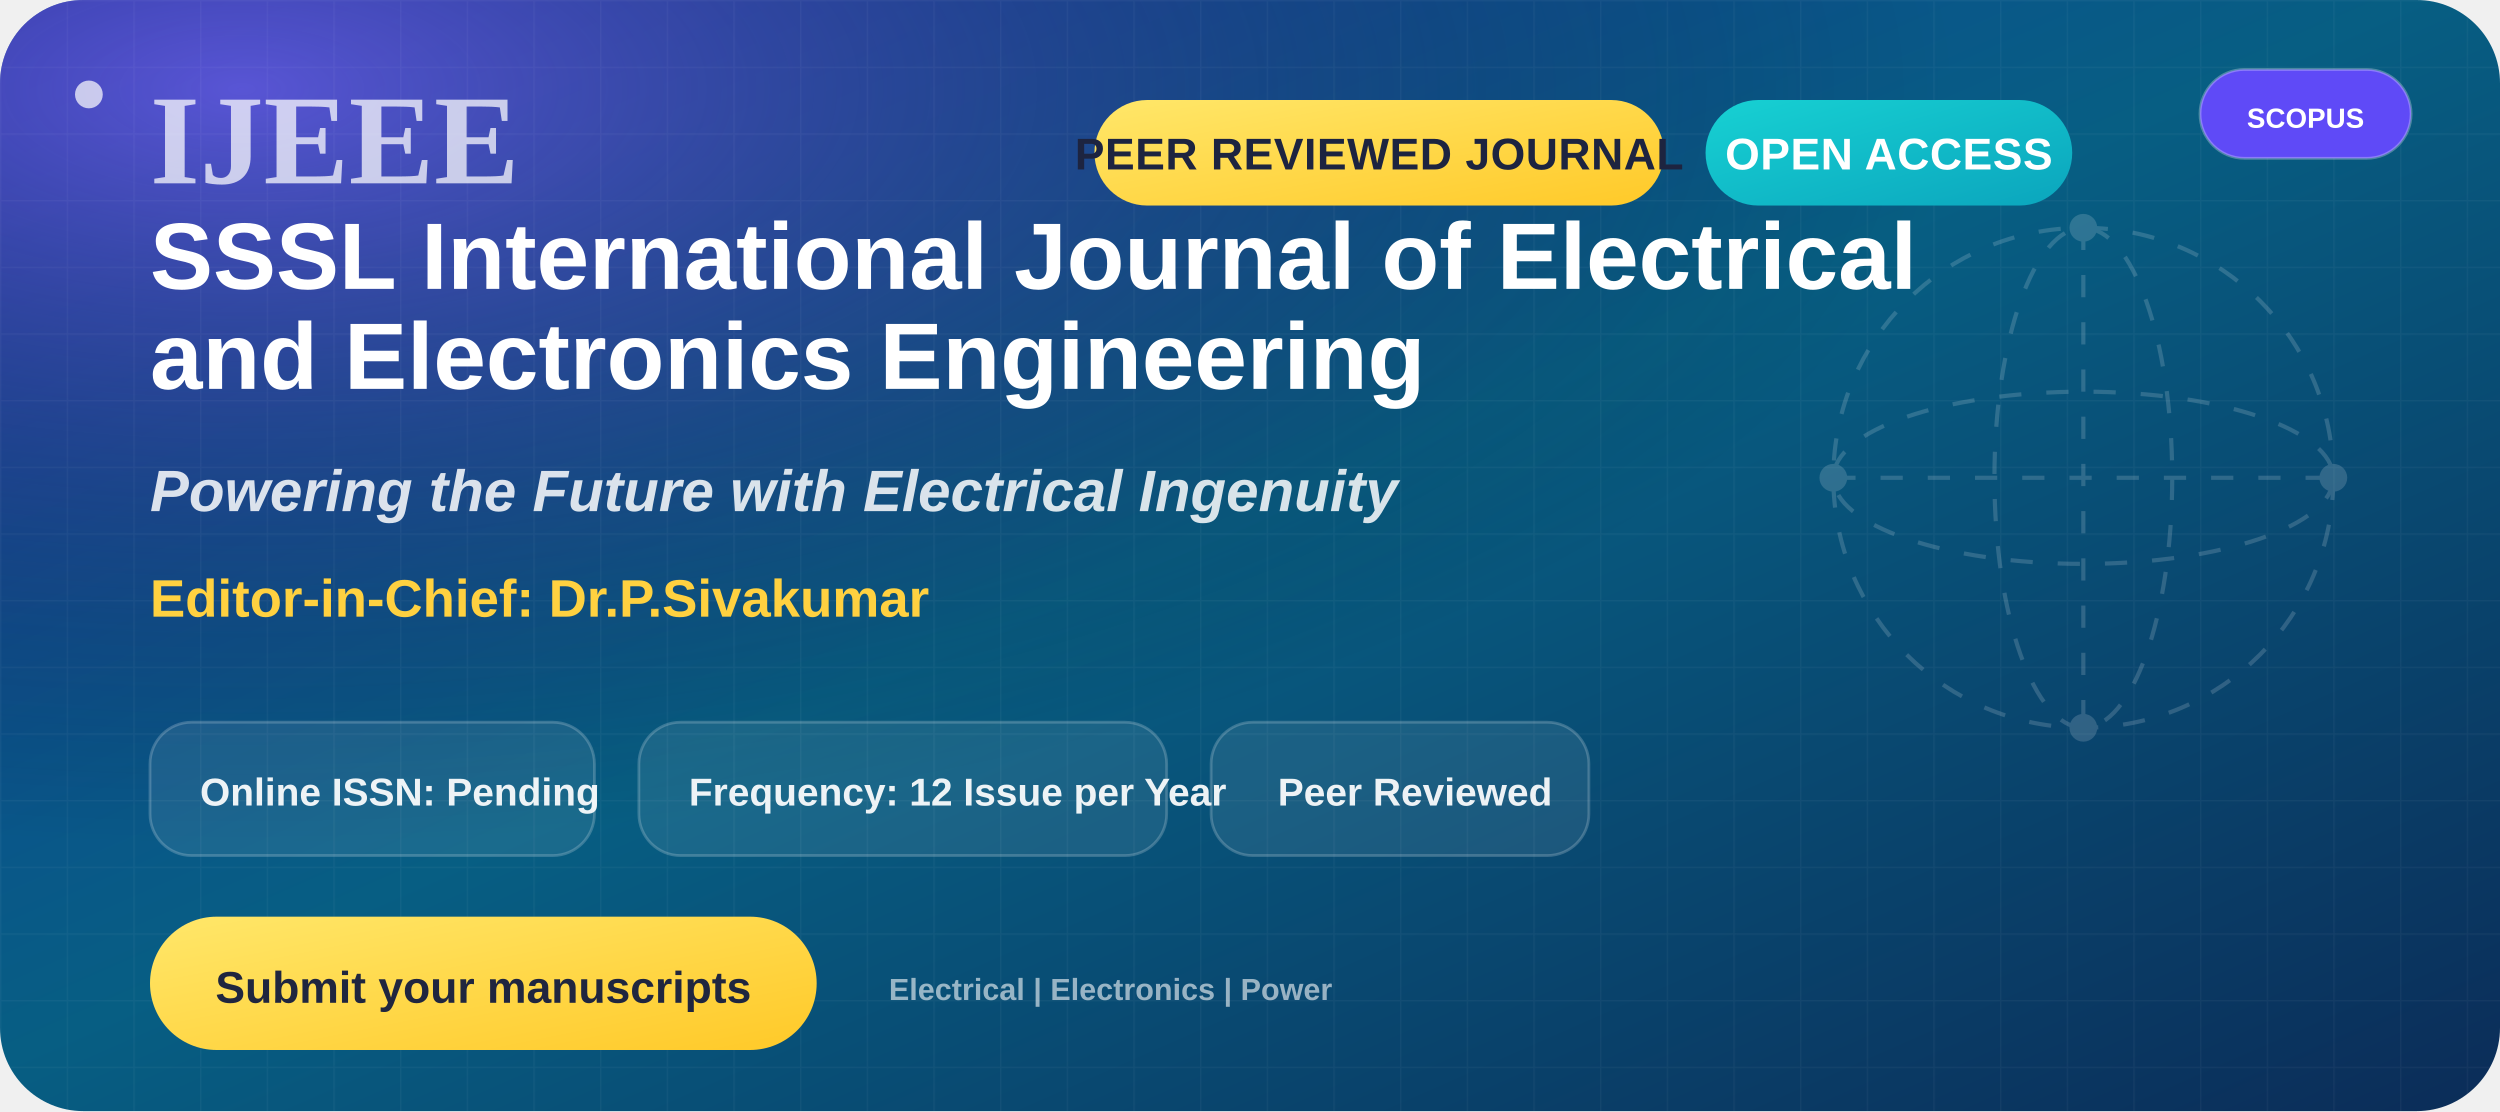
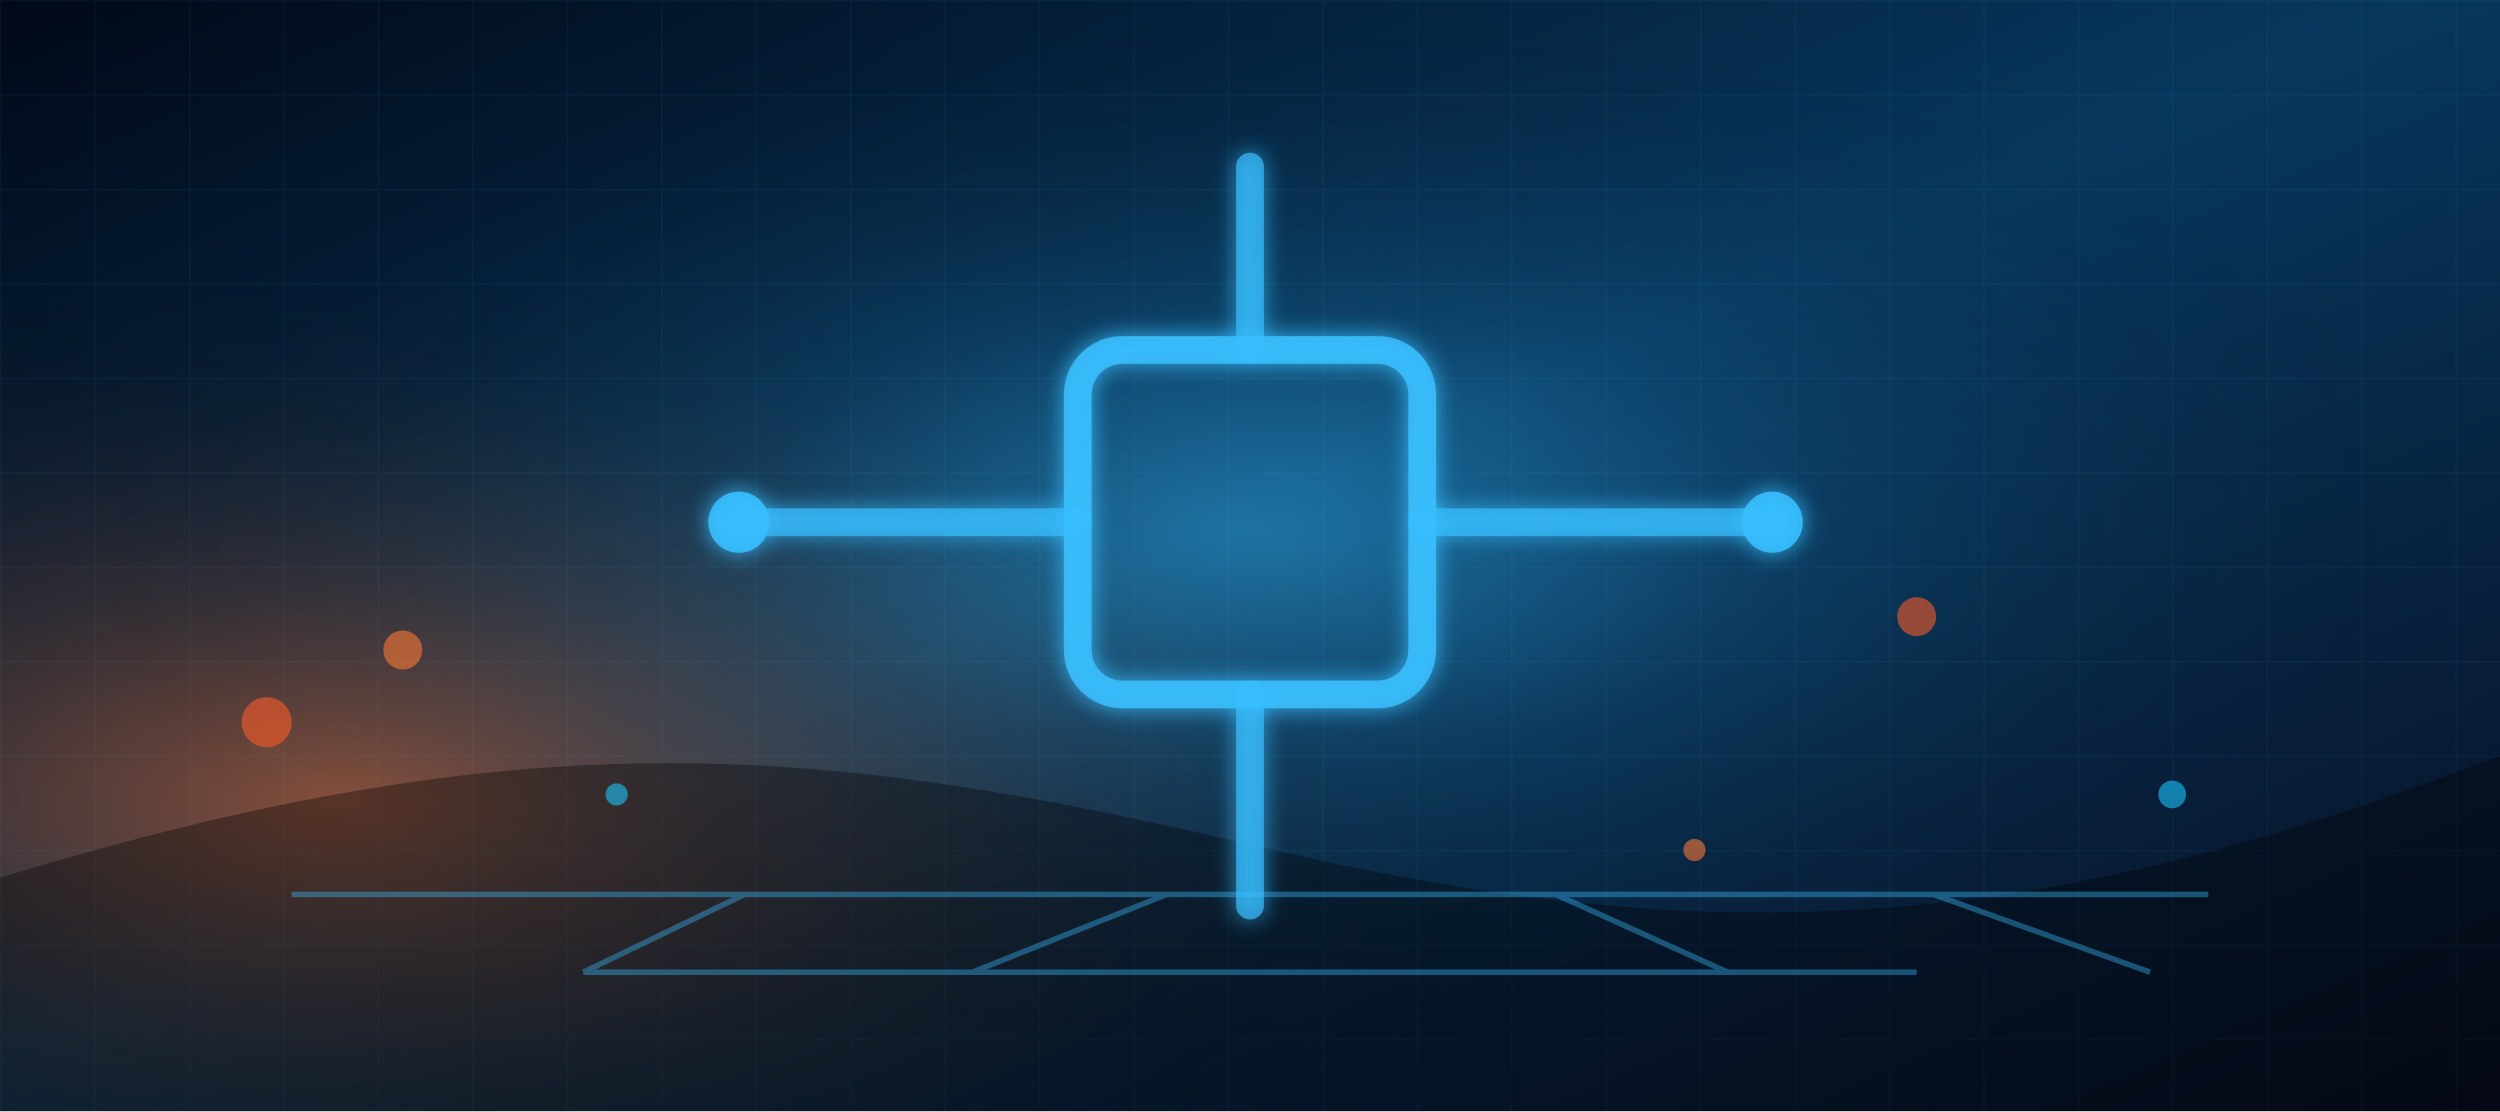
- <svg xmlns="http://www.w3.org/2000/svg" viewBox="0 0 900 400" role="img" aria-labelledby="title-IJEEE desc-IJEEE">
+ <svg xmlns="http://www.w3.org/2000/svg" viewBox="0 0 900 400" role="img" aria-labelledby="title-ijeee_cover.svg desc-ijeee_cover.svg">
  <defs>
    <linearGradient id="bg3" x1="0%" y1="0%" x2="100%" y2="100%">
-       <stop offset="0%" stop-color="#123ba0" />
-       <stop offset="48%" stop-color="#075e83" />
-       <stop offset="100%" stop-color="#0b2c58" />
+       <stop offset="0%" stop-color="#020817" />
+       <stop offset="48%" stop-color="#07375d" />
+       <stop offset="100%" stop-color="#080d20" />
    </linearGradient>
-     <radialGradient id="glow3" cx="10%" cy="8%" r="68%">
-       <stop offset="0%" stop-color="#8d63ff" stop-opacity="0.58" />
+     <radialGradient id="core3" cx="50%" cy="48%" r="48%">
+       <stop offset="0%" stop-color="#39bfff" stop-opacity="0.45" />
+       <stop offset="42%" stop-color="#39bfff" stop-opacity="0.12" />
      <stop offset="100%" stop-color="#000000" stop-opacity="0" />
    </radialGradient>
-     <linearGradient id="gold3" x1="0%" y1="0%" x2="100%" y2="100%">
-       <stop offset="0%" stop-color="#ffe76a" />
-       <stop offset="100%" stop-color="#ffc928" />
-     </linearGradient>
-     <linearGradient id="cyan3" x1="0%" y1="0%" x2="100%" y2="100%">
-       <stop offset="0%" stop-color="#17d1d3" />
-       <stop offset="100%" stop-color="#0ba5bd" />
-     </linearGradient>
-     <pattern id="grid3" width="24" height="24" patternUnits="userSpaceOnUse">
-       <path d="M24 0H0V24" fill="none" stroke="#ffffff" stroke-opacity="0.04" stroke-width="1" />
+     <radialGradient id="warm3" cx="14%" cy="72%" r="48%">
+       <stop offset="0%" stop-color="#ff6b24" stop-opacity="0.7" />
+       <stop offset="100%" stop-color="#000000" stop-opacity="0" />
+     </radialGradient>
+     <pattern id="mesh3" width="34" height="34" patternUnits="userSpaceOnUse">
+       <path d="M34 0H0V34" fill="none" stroke="#43d4ff" stroke-opacity="0.05" stroke-width="1" />
    </pattern>
-     <style>.pill{font-family:'Outfit','Segoe UI',Arial,sans-serif;font-weight:900;font-size:16px;letter-spacing:.2px}.code{font-family:Georgia,'Times New Roman',serif;font-weight:900;font-size:46px;fill:rgba(255,255,255,.72)}.title{font-family:'Outfit','Segoe UI',Arial,sans-serif;font-weight:900;font-size:34px;fill:#fff;letter-spacing:0}.tagline{font-family:'Outfit','Segoe UI',Arial,sans-serif;font-style:italic;font-weight:800;font-size:21px;fill:rgba(255,255,255,.84)}.editor{font-family:'Outfit','Segoe UI',Arial,sans-serif;font-weight:900;font-size:19px;fill:#ffd140}.chip{font-family:'Outfit','Segoe UI',Arial,sans-serif;font-size:14px;font-weight:800;fill:rgba(255,255,255,.92)}.small{font-family:'Poppins','Segoe UI',Arial,sans-serif;font-size:11px;font-weight:800;fill:rgba(255,255,255,.58)}</style>
+     <filter id="softGlow3" x="-30%" y="-30%" width="160%" height="160%">
+       <feGaussianBlur stdDeviation="4" result="blur" />
+       <feMerge>
+         <feMergeNode in="blur" />
+         <feMergeNode in="SourceGraphic" />
+       </feMerge>
+     </filter>
  </defs>
-   <rect width="900" height="400" rx="30" fill="url(#bg3)" />
-   <rect width="900" height="400" rx="30" fill="url(#glow3)" />
-   <rect width="900" height="400" rx="30" fill="url(#grid3)" />
-   <circle cx="32" cy="34" r="5" fill="#fff" opacity=".7" />
-   <g opacity=".16" transform="translate(650 64)">
-     <circle cx="100" cy="108" r="90" fill="none" stroke="#fff" stroke-width="1.5" stroke-dasharray="8 9" />
-     <ellipse cx="100" cy="108" rx="90" ry="31" fill="none" stroke="#fff" stroke-width="1.5" stroke-dasharray="8 9" />
-     <ellipse cx="100" cy="108" rx="32" ry="90" fill="none" stroke="#fff" stroke-width="1.5" stroke-dasharray="8 9" />
-     <path d="M10 108h180M100 18v180" stroke="#fff" stroke-width="1.5" stroke-dasharray="8 9" />
-     <circle cx="100" cy="18" r="5" fill="#fff" />
-     <circle cx="100" cy="198" r="5" fill="#fff" />
-     <circle cx="10" cy="108" r="5" fill="#fff" />
-     <circle cx="190" cy="108" r="5" fill="#fff" />
+   <rect width="900" height="400" fill="url(#bg3)" />
+   <rect width="900" height="400" fill="url(#warm3)" opacity="0.75" />
+   <rect width="900" height="400" fill="url(#core3)" />
+   <rect width="900" height="400" fill="url(#mesh3)" />
+   <path d="M0 316c190-58 296-48 450-12 160 38 278 35 450-32v128H0z" fill="#000000" opacity="0.35" />
+   <g opacity="0.58">
+     <circle cx="96" cy="260" r="9" fill="#ff5b27" />
+     <circle cx="145" cy="234" r="7" fill="#ff7a33" />
+     <circle cx="222" cy="286" r="4" fill="#1cc8ff" />
+     <circle cx="690" cy="222" r="7" fill="#ff5b27" />
+     <circle cx="782" cy="286" r="5" fill="#19c7ff" />
+     <circle cx="610" cy="306" r="4" fill="#ff7a33" />
  </g>
-   <text x="54" y="66" class="code">IJEEE</text>
-   <g transform="translate(394 36)">
-     <rect x="0" y="0" width="205" height="38" rx="19" fill="url(#gold3)" />
-     <text x="102.5" y="25" text-anchor="middle" class="pill" fill="#1d2440">PEER REVIEWED JOURNAL</text>
-     <rect x="220" y="0" width="132" height="38" rx="19" fill="url(#cyan3)" />
-     <text x="286" y="25" text-anchor="middle" class="pill" fill="#fff">OPEN ACCESS</text>
+   <g filter="url(#softGlow3)">
+     <rect x="388" y="126" width="124" height="124" rx="16" fill="none" stroke="#39bfff" stroke-linecap="round" stroke-linejoin="round" stroke-width="10" opacity="0.86" />
+     <path d="M450 126V60M450 250v76M388 188h-78M512 188h82M310 188h-44M594 188h44" fill="none" stroke="#39bfff" stroke-linecap="round" stroke-linejoin="round" stroke-width="10" opacity="0.7" />
+     <circle cx="266" cy="188" r="11" fill="#39bfff" opacity="0.9" />
+     <circle cx="638" cy="188" r="11" fill="#39bfff" opacity="0.9" />
  </g>
-   <text x="54" y="104" class="title">SSSL International Journal of Electrical</text>
-   <text x="54" y="140" class="title">and Electronics Engineering</text>
-   <text x="54" y="184" class="tagline">Powering the Future with Electrical Ingenuity</text>
-   <text x="54" y="222" class="editor">Editor-in-Chief: Dr.P.Sivakumar</text>
-   <g transform="translate(54 260)">
-     <rect x="0" y="0" width="160" height="48" rx="15" fill="rgba(255,255,255,.08)" stroke="rgba(255,255,255,.20)" />
-     <text x="18" y="30" class="chip">Online ISSN: Pending</text>
-     <rect x="176" y="0" width="190" height="48" rx="15" fill="rgba(255,255,255,.08)" stroke="rgba(255,255,255,.20)" />
-     <text x="194" y="30" class="chip">Frequency: 12 Issue per Year</text>
-     <rect x="382" y="0" width="136" height="48" rx="15" fill="rgba(255,255,255,.08)" stroke="rgba(255,255,255,.20)" />
-     <text x="406" y="30" class="chip">Peer Reviewed</text>
-   </g>
-   <g transform="translate(54 330)">
-     <rect x="0" y="0" width="240" height="48" rx="24" fill="url(#gold3)" />
-     <text x="120" y="31" text-anchor="middle" font-family="Outfit,Arial" font-size="16" font-weight="900" fill="#20263f">Submit your manuscripts</text>
-   </g>
-   <text x="320" y="360" class="small">Electrical | Electronics | Power</text>
-   <g transform="translate(792 25)">
-     <rect width="76" height="32" rx="16" fill="#5f4af7" stroke="rgba(255,255,255,.28)" />
-     <text x="38" y="21" text-anchor="middle" font-family="Poppins,Arial" font-size="10" font-weight="900" fill="#fff">SCOPUS</text>
+   <g opacity="0.38" stroke="#39bfff" stroke-width="2">
+     <path d="M105 322h690" />
+     <path d="M210 350h480" />
+     <path d="M268 322l-58 28M420 322l-70 28M560 322l62 28M696 322l78 28" />
  </g>
</svg>
